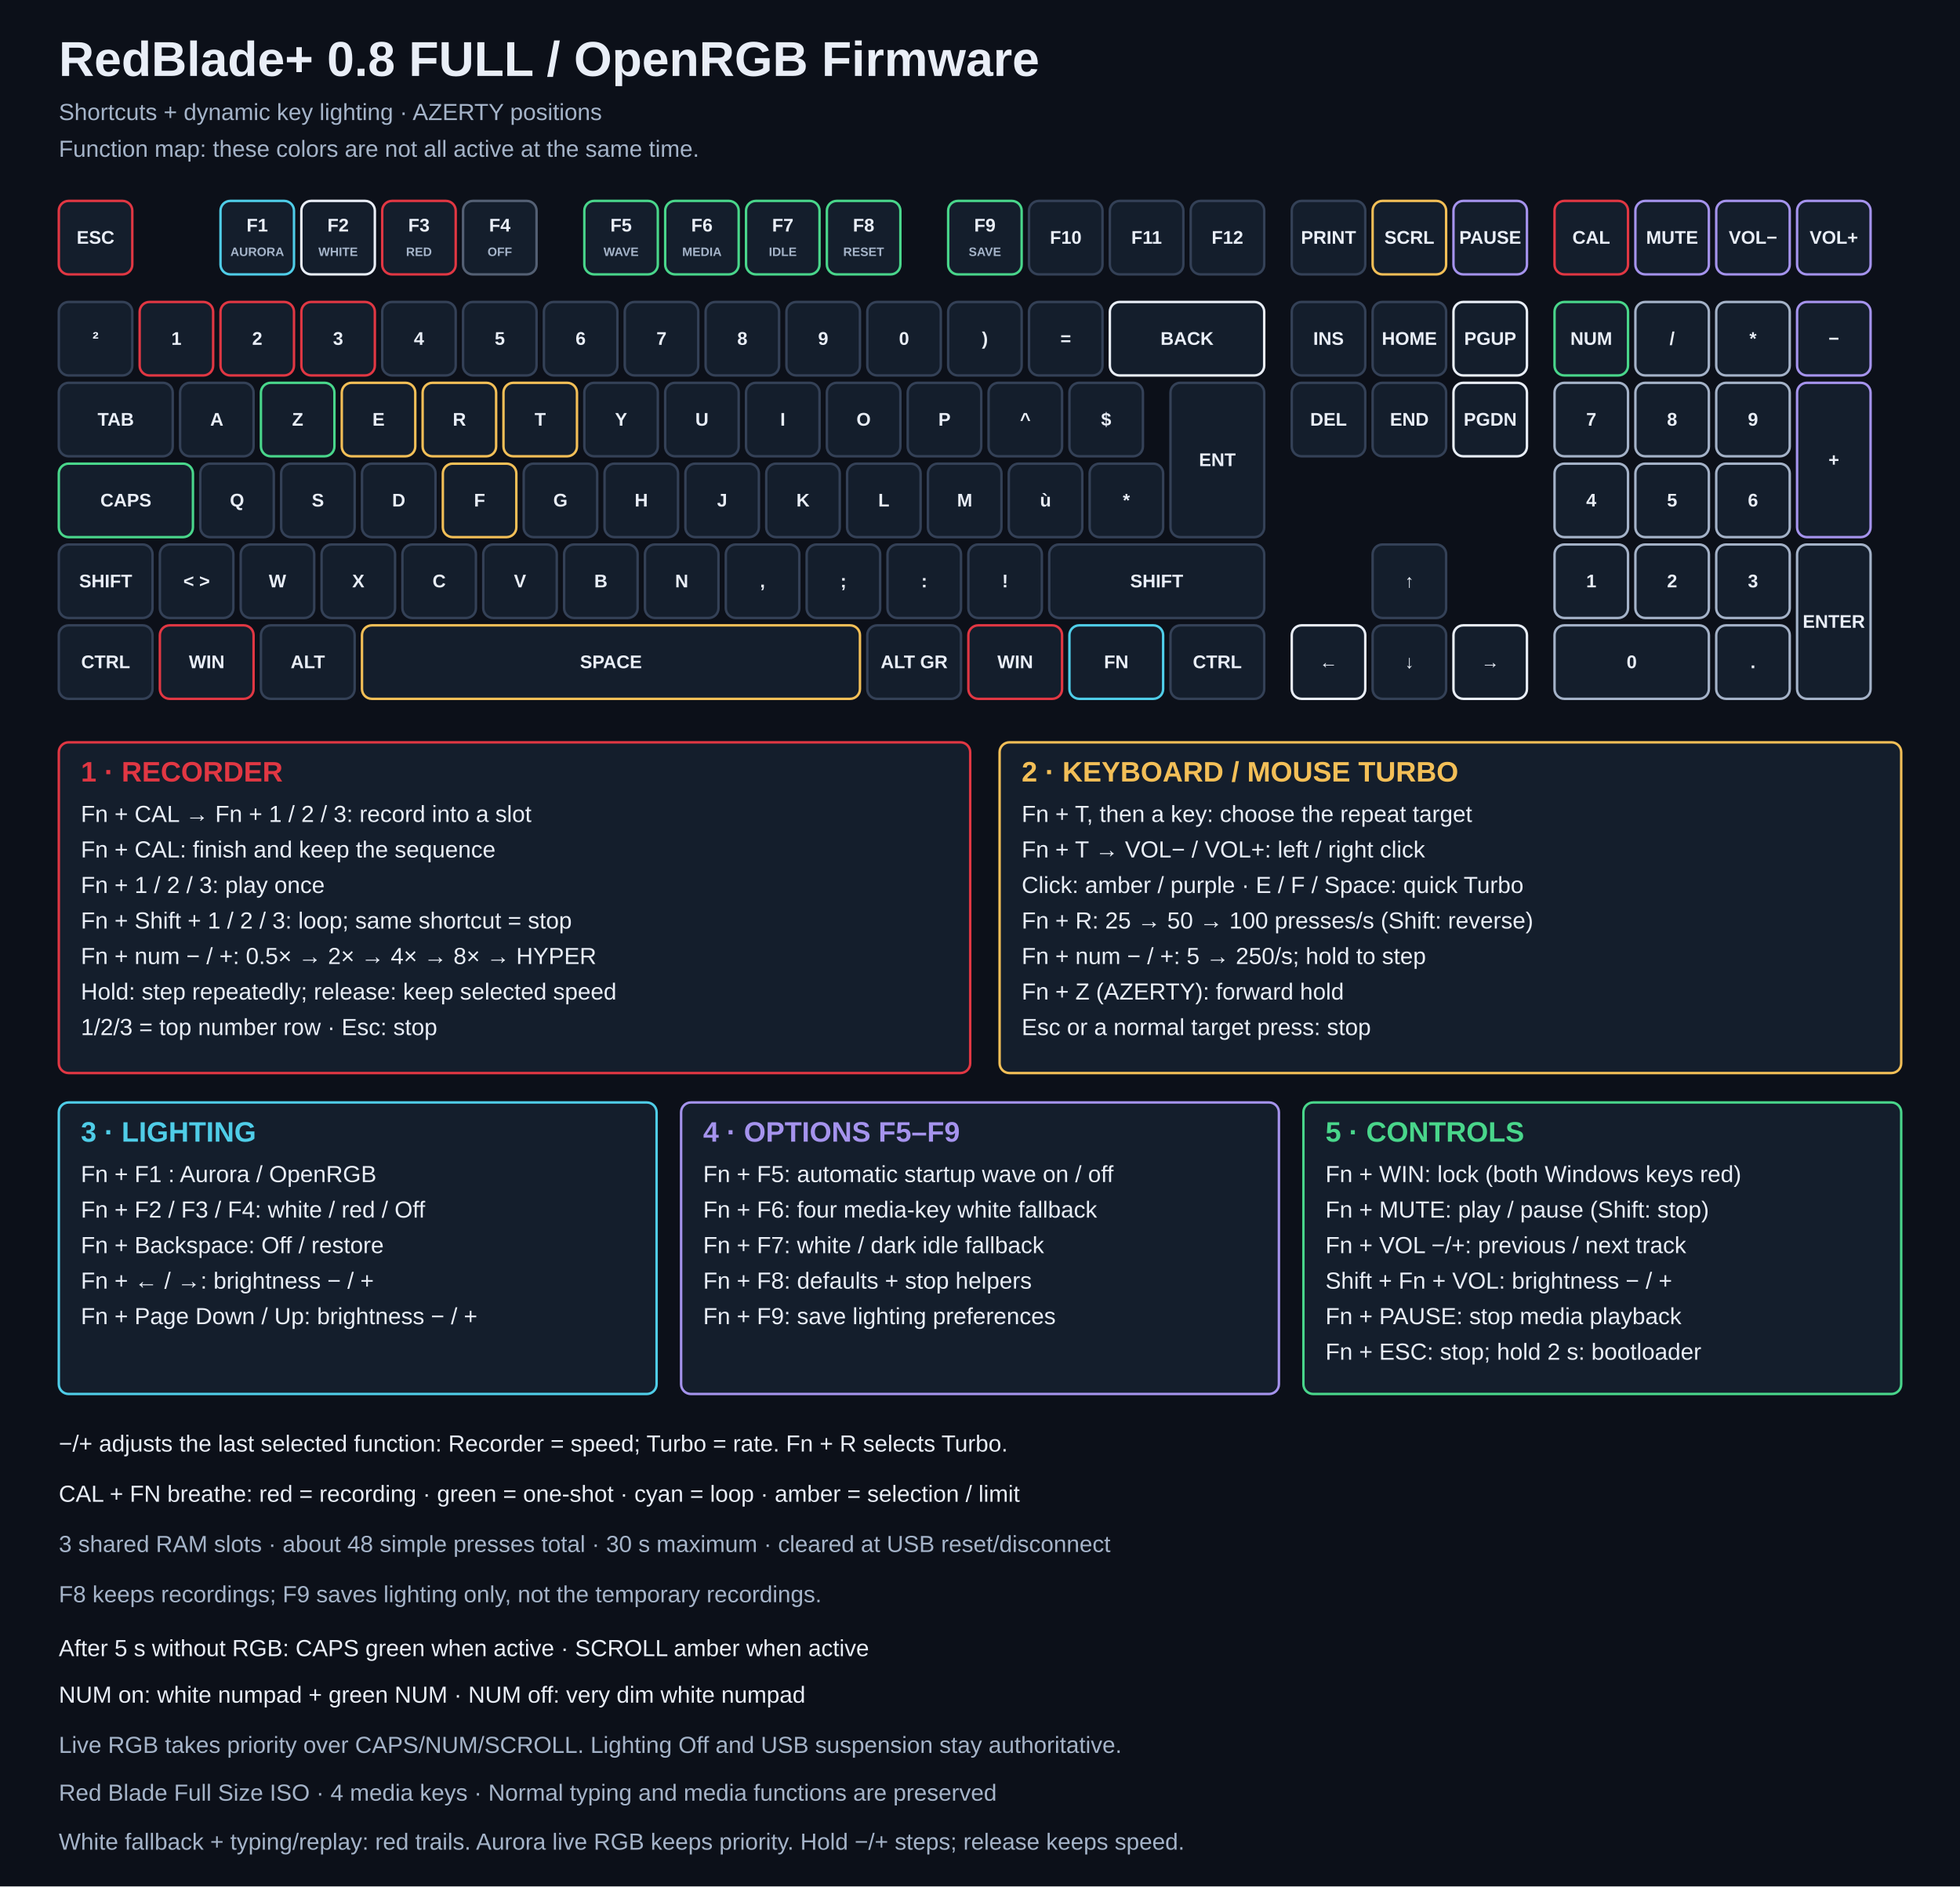
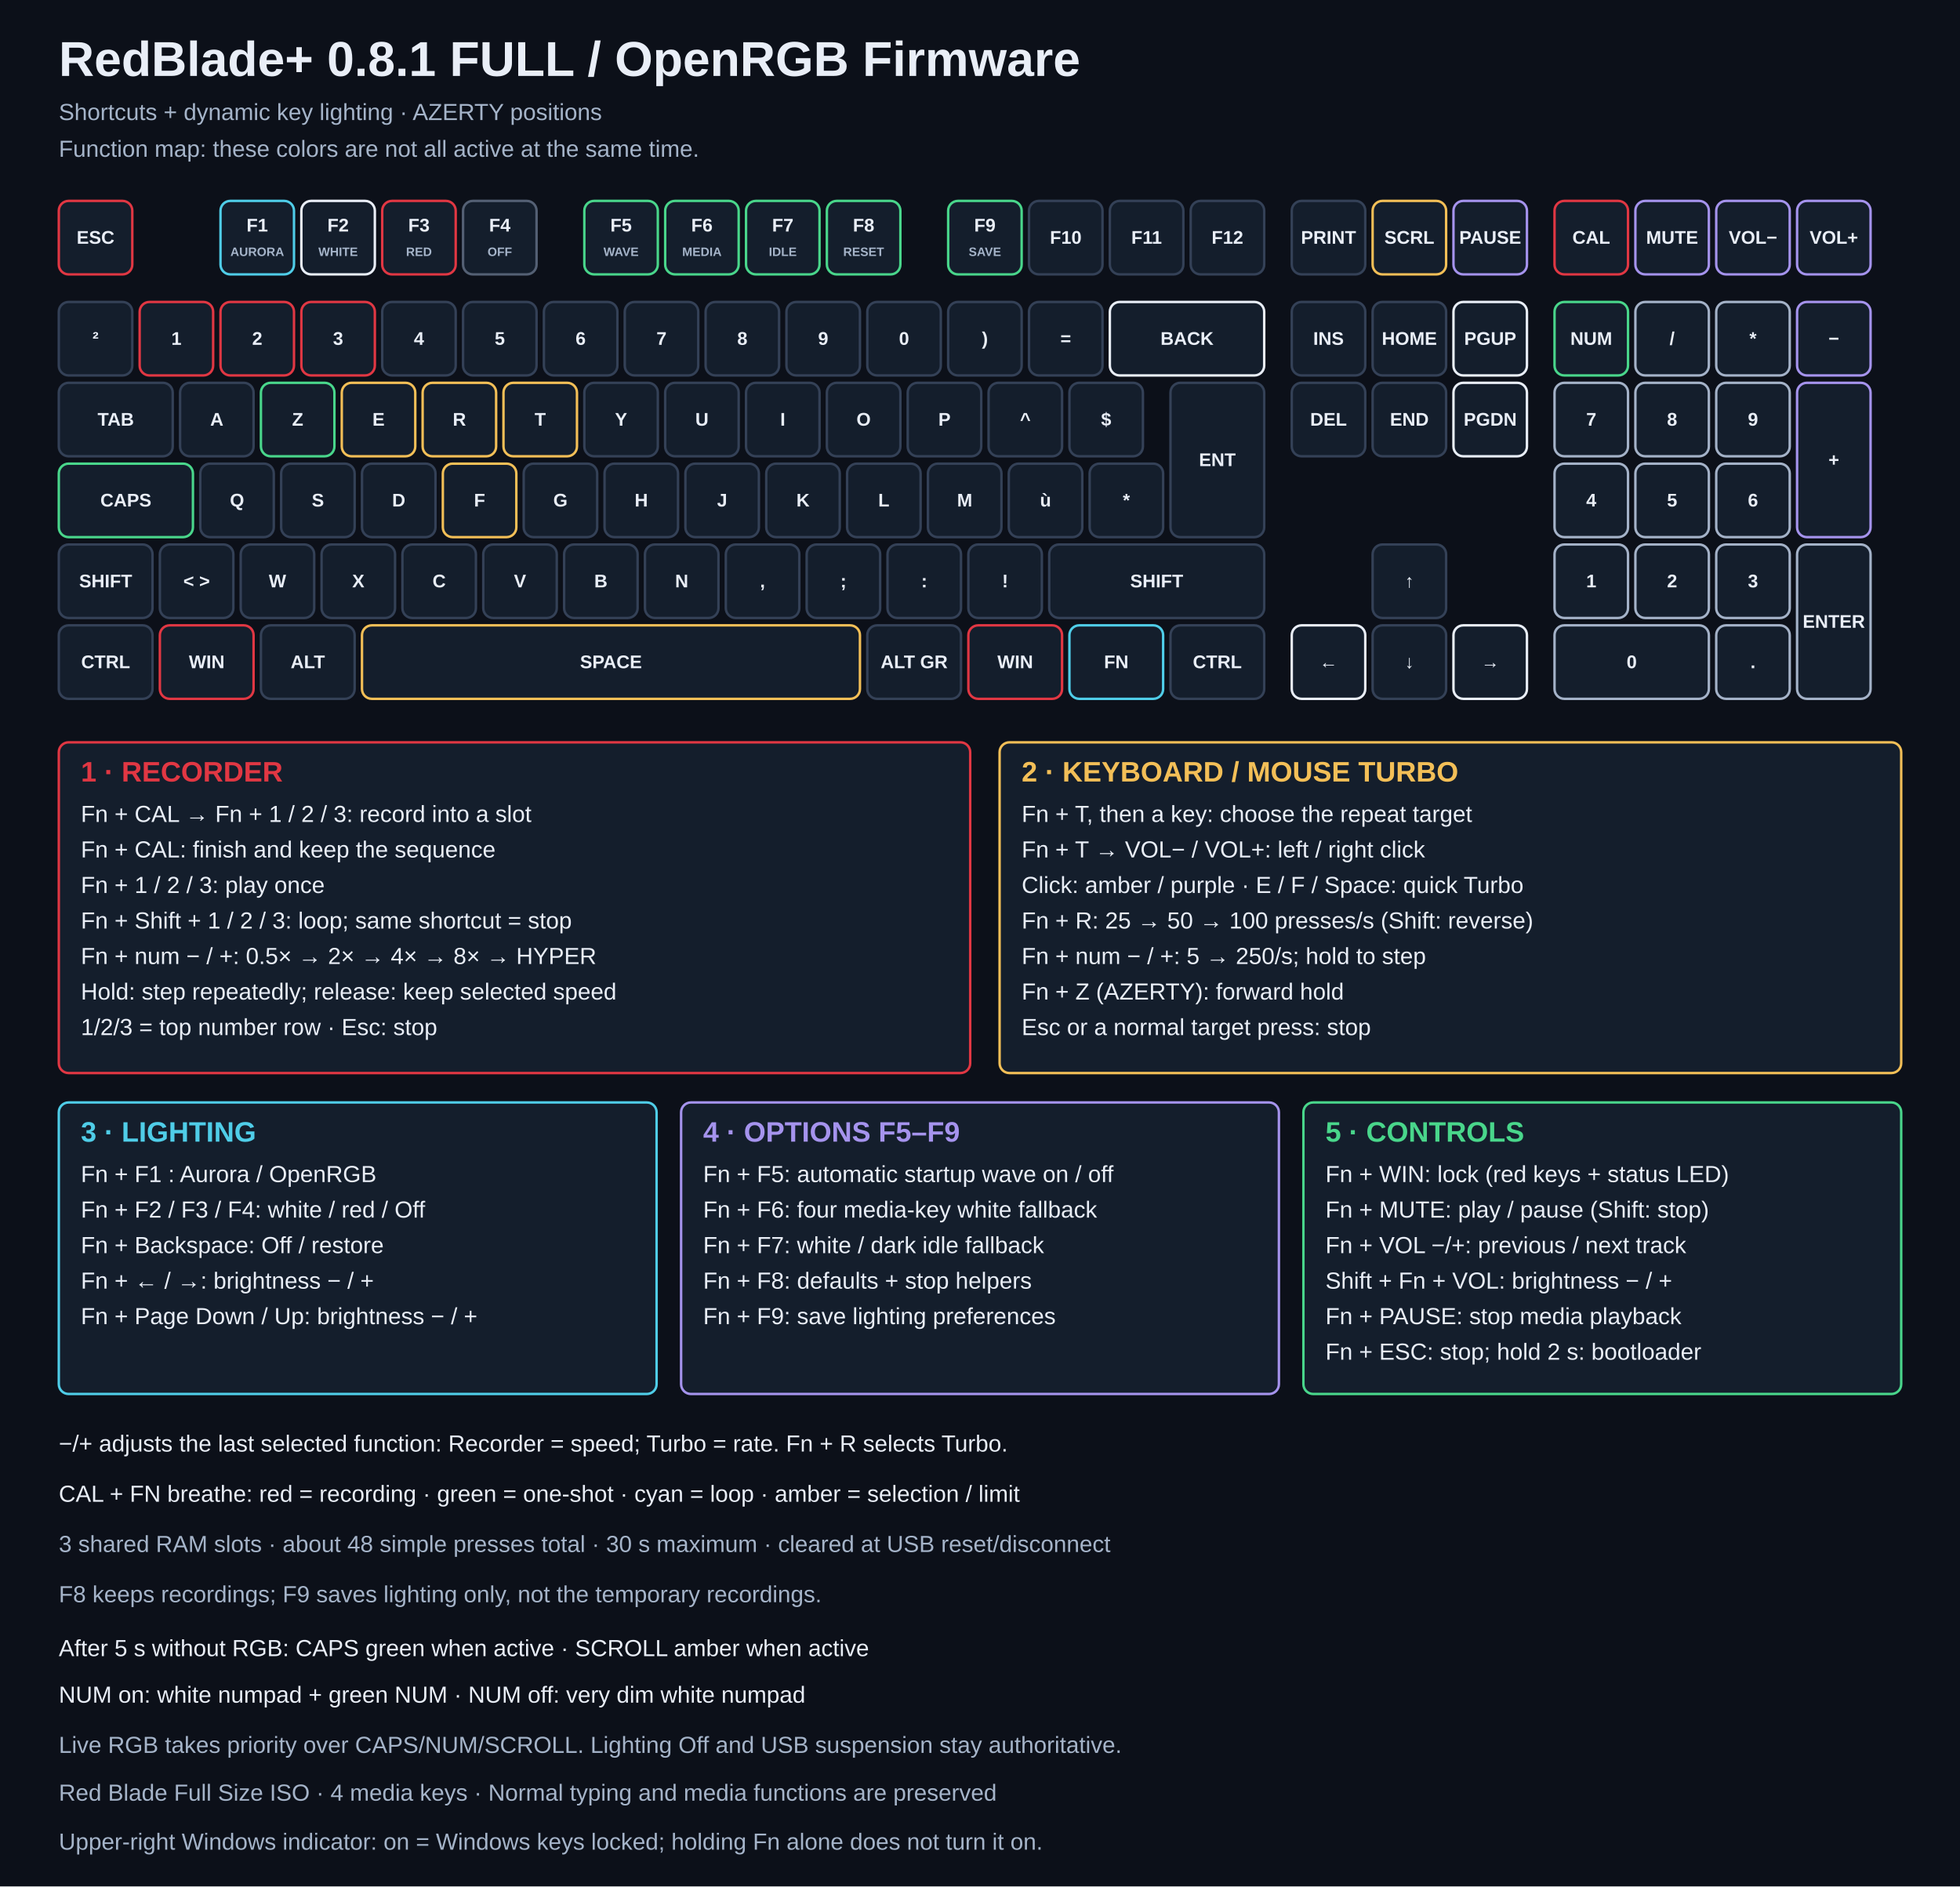
<svg xmlns="http://www.w3.org/2000/svg" width="1600" height="1540" viewBox="0 0 1600 1540">
  <rect width="1600" height="1540" fill="#0c1019" />
  <style>text{font-family:Arial,DejaVu Sans,sans-serif;fill:#e9eef7}.title{font-size:40px;font-weight:700}.sub{font-size:19px;fill:#a5b4c9}.key{font-size:15px;font-weight:700;text-anchor:middle}.tiny{font-size:10px;font-weight:700;text-anchor:middle;fill:#a5b4c9}.card{font-size:23px;font-weight:700}.body{font-size:19px}</style>
-   <text x="48" y="62" class="title">RedBlade+ 0.8 FULL  /  OpenRGB Firmware</text>
+   <text x="48" y="62" class="title">RedBlade+ 0.8.1 FULL  /  OpenRGB Firmware</text>
  <text x="48" y="98" class="sub">Shortcuts + dynamic key lighting · AZERTY positions</text>
  <text x="48" y="128" class="sub">Function map: these colors are not all active at the same time.</text>
  <rect x="48" y="164" width="60" height="60" rx="8" fill="#141e2c" stroke="#e13743" stroke-width="2" />
  <text x="78.0" y="199.0" class="key">ESC</text>
  <rect x="180" y="164" width="60" height="60" rx="8" fill="#141e2c" stroke="#4fcde8" stroke-width="2" />
  <text x="210.0" y="189.0" class="key">F1</text>
  <text x="210.0" y="209.0" class="tiny">AURORA</text>
  <rect x="246" y="164" width="60" height="60" rx="8" fill="#141e2c" stroke="#e9eef7" stroke-width="2" />
  <text x="276.0" y="189.0" class="key">F2</text>
  <text x="276.0" y="209.0" class="tiny">WHITE</text>
  <rect x="312" y="164" width="60" height="60" rx="8" fill="#141e2c" stroke="#e13743" stroke-width="2" />
  <text x="342.0" y="189.0" class="key">F3</text>
  <text x="342.0" y="209.0" class="tiny">RED</text>
  <rect x="378" y="164" width="60" height="60" rx="8" fill="#141e2c" stroke="#546074" stroke-width="2" />
  <text x="408.0" y="189.0" class="key">F4</text>
  <text x="408.0" y="209.0" class="tiny">OFF</text>
  <rect x="477.0" y="164" width="60" height="60" rx="8" fill="#141e2c" stroke="#49d68b" stroke-width="2" />
  <text x="507.0" y="189.0" class="key">F5</text>
  <text x="507.0" y="209.0" class="tiny">WAVE</text>
  <rect x="543.0" y="164" width="60" height="60" rx="8" fill="#141e2c" stroke="#49d68b" stroke-width="2" />
  <text x="573.0" y="189.0" class="key">F6</text>
  <text x="573.0" y="209.0" class="tiny">MEDIA</text>
  <rect x="609.0" y="164" width="60" height="60" rx="8" fill="#141e2c" stroke="#49d68b" stroke-width="2" />
  <text x="639.0" y="189.0" class="key">F7</text>
  <text x="639.0" y="209.0" class="tiny">IDLE</text>
  <rect x="675.0" y="164" width="60" height="60" rx="8" fill="#141e2c" stroke="#49d68b" stroke-width="2" />
  <text x="705.0" y="189.0" class="key">F8</text>
  <text x="705.0" y="209.0" class="tiny">RESET</text>
  <rect x="774" y="164" width="60" height="60" rx="8" fill="#141e2c" stroke="#49d68b" stroke-width="2" />
  <text x="804.0" y="189.0" class="key">F9</text>
  <text x="804.0" y="209.0" class="tiny">SAVE</text>
  <rect x="840" y="164" width="60" height="60" rx="8" fill="#141e2c" stroke="#344157" stroke-width="2" />
  <text x="870.0" y="199.0" class="key">F10</text>
  <rect x="906" y="164" width="60" height="60" rx="8" fill="#141e2c" stroke="#344157" stroke-width="2" />
  <text x="936.0" y="199.0" class="key">F11</text>
  <rect x="972" y="164" width="60" height="60" rx="8" fill="#141e2c" stroke="#344157" stroke-width="2" />
  <text x="1002.0" y="199.0" class="key">F12</text>
  <rect x="1054.5" y="164" width="60" height="60" rx="8" fill="#141e2c" stroke="#344157" stroke-width="2" />
  <text x="1084.5" y="199.0" class="key">PRINT</text>
  <rect x="1120.5" y="164" width="60" height="60" rx="8" fill="#141e2c" stroke="#f3bf57" stroke-width="2" />
  <text x="1150.5" y="199.0" class="key">SCRL</text>
  <rect x="1186.5" y="164" width="60" height="60" rx="8" fill="#141e2c" stroke="#a593ed" stroke-width="2" />
  <text x="1216.5" y="199.0" class="key">PAUSE</text>
  <rect x="1269.0" y="164" width="60" height="60" rx="8" fill="#141e2c" stroke="#e13743" stroke-width="2" />
  <text x="1299.0" y="199.0" class="key">CAL</text>
  <rect x="1335.0" y="164" width="60" height="60" rx="8" fill="#141e2c" stroke="#a593ed" stroke-width="2" />
  <text x="1365.0" y="199.0" class="key">MUTE</text>
  <rect x="1401.0" y="164" width="60" height="60" rx="8" fill="#141e2c" stroke="#a593ed" stroke-width="2" />
  <text x="1431.0" y="199.0" class="key">VOL−</text>
  <rect x="1467.0" y="164" width="60" height="60" rx="8" fill="#141e2c" stroke="#a593ed" stroke-width="2" />
  <text x="1497.0" y="199.0" class="key">VOL+</text>
  <rect x="48" y="246.5" width="60" height="60" rx="8" fill="#141e2c" stroke="#344157" stroke-width="2" />
  <text x="78.0" y="281.5" class="key">²</text>
  <rect x="114" y="246.5" width="60" height="60" rx="8" fill="#141e2c" stroke="#e13743" stroke-width="2" />
  <text x="144.0" y="281.5" class="key">1</text>
  <rect x="180" y="246.5" width="60" height="60" rx="8" fill="#141e2c" stroke="#e13743" stroke-width="2" />
  <text x="210.0" y="281.5" class="key">2</text>
  <rect x="246" y="246.5" width="60" height="60" rx="8" fill="#141e2c" stroke="#e13743" stroke-width="2" />
  <text x="276.0" y="281.5" class="key">3</text>
  <rect x="312" y="246.5" width="60" height="60" rx="8" fill="#141e2c" stroke="#344157" stroke-width="2" />
  <text x="342.0" y="281.5" class="key">4</text>
  <rect x="378" y="246.5" width="60" height="60" rx="8" fill="#141e2c" stroke="#344157" stroke-width="2" />
  <text x="408.0" y="281.5" class="key">5</text>
  <rect x="444" y="246.5" width="60" height="60" rx="8" fill="#141e2c" stroke="#344157" stroke-width="2" />
  <text x="474.0" y="281.5" class="key">6</text>
  <rect x="510" y="246.5" width="60" height="60" rx="8" fill="#141e2c" stroke="#344157" stroke-width="2" />
  <text x="540.0" y="281.5" class="key">7</text>
  <rect x="576" y="246.5" width="60" height="60" rx="8" fill="#141e2c" stroke="#344157" stroke-width="2" />
  <text x="606.0" y="281.5" class="key">8</text>
  <rect x="642" y="246.5" width="60" height="60" rx="8" fill="#141e2c" stroke="#344157" stroke-width="2" />
  <text x="672.0" y="281.5" class="key">9</text>
  <rect x="708" y="246.5" width="60" height="60" rx="8" fill="#141e2c" stroke="#344157" stroke-width="2" />
  <text x="738.0" y="281.5" class="key">0</text>
  <rect x="774" y="246.5" width="60" height="60" rx="8" fill="#141e2c" stroke="#344157" stroke-width="2" />
  <text x="804.0" y="281.5" class="key">)</text>
  <rect x="840" y="246.5" width="60" height="60" rx="8" fill="#141e2c" stroke="#344157" stroke-width="2" />
  <text x="870.0" y="281.5" class="key">=</text>
  <rect x="906" y="246.5" width="126" height="60" rx="8" fill="#141e2c" stroke="#e9eef7" stroke-width="2" />
  <text x="969.0" y="281.5" class="key">BACK</text>
  <rect x="1054.5" y="246.5" width="60" height="60" rx="8" fill="#141e2c" stroke="#344157" stroke-width="2" />
  <text x="1084.5" y="281.5" class="key">INS</text>
  <rect x="1120.5" y="246.5" width="60" height="60" rx="8" fill="#141e2c" stroke="#344157" stroke-width="2" />
  <text x="1150.5" y="281.5" class="key">HOME</text>
  <rect x="1186.5" y="246.5" width="60" height="60" rx="8" fill="#141e2c" stroke="#e9eef7" stroke-width="2" />
  <text x="1216.5" y="281.5" class="key">PGUP</text>
  <rect x="1269.0" y="246.5" width="60" height="60" rx="8" fill="#141e2c" stroke="#49d68b" stroke-width="2" />
  <text x="1299.0" y="281.5" class="key">NUM</text>
  <rect x="1335.0" y="246.5" width="60" height="60" rx="8" fill="#141e2c" stroke="#a4b2c8" stroke-width="2" />
  <text x="1365.0" y="281.5" class="key">/</text>
  <rect x="1401.0" y="246.5" width="60" height="60" rx="8" fill="#141e2c" stroke="#a4b2c8" stroke-width="2" />
  <text x="1431.0" y="281.5" class="key">*</text>
  <rect x="1467.0" y="246.5" width="60" height="60" rx="8" fill="#141e2c" stroke="#a593ed" stroke-width="2" />
  <text x="1497.0" y="281.5" class="key">−</text>
  <rect x="48" y="312.5" width="93.0" height="60" rx="8" fill="#141e2c" stroke="#344157" stroke-width="2" />
  <text x="94.5" y="347.5" class="key">TAB</text>
  <rect x="147.0" y="312.5" width="60" height="60" rx="8" fill="#141e2c" stroke="#344157" stroke-width="2" />
  <text x="177.0" y="347.5" class="key">A</text>
  <rect x="213.0" y="312.5" width="60" height="60" rx="8" fill="#141e2c" stroke="#49d68b" stroke-width="2" />
  <text x="243.0" y="347.5" class="key">Z</text>
  <rect x="279.0" y="312.5" width="60" height="60" rx="8" fill="#141e2c" stroke="#f3bf57" stroke-width="2" />
  <text x="309.0" y="347.5" class="key">E</text>
  <rect x="345.0" y="312.5" width="60" height="60" rx="8" fill="#141e2c" stroke="#f3bf57" stroke-width="2" />
  <text x="375.0" y="347.5" class="key">R</text>
  <rect x="411.0" y="312.5" width="60" height="60" rx="8" fill="#141e2c" stroke="#f3bf57" stroke-width="2" />
  <text x="441.0" y="347.5" class="key">T</text>
  <rect x="477.0" y="312.5" width="60" height="60" rx="8" fill="#141e2c" stroke="#344157" stroke-width="2" />
  <text x="507.0" y="347.5" class="key">Y</text>
  <rect x="543.0" y="312.5" width="60" height="60" rx="8" fill="#141e2c" stroke="#344157" stroke-width="2" />
  <text x="573.0" y="347.5" class="key">U</text>
  <rect x="609.0" y="312.5" width="60" height="60" rx="8" fill="#141e2c" stroke="#344157" stroke-width="2" />
  <text x="639.0" y="347.5" class="key">I</text>
  <rect x="675.0" y="312.5" width="60" height="60" rx="8" fill="#141e2c" stroke="#344157" stroke-width="2" />
  <text x="705.0" y="347.5" class="key">O</text>
  <rect x="741.0" y="312.5" width="60" height="60" rx="8" fill="#141e2c" stroke="#344157" stroke-width="2" />
  <text x="771.0" y="347.5" class="key">P</text>
  <rect x="807.0" y="312.5" width="60" height="60" rx="8" fill="#141e2c" stroke="#344157" stroke-width="2" />
  <text x="837.0" y="347.5" class="key">^</text>
  <rect x="873.0" y="312.5" width="60" height="60" rx="8" fill="#141e2c" stroke="#344157" stroke-width="2" />
  <text x="903.0" y="347.5" class="key">$</text>
  <rect x="1054.5" y="312.5" width="60" height="60" rx="8" fill="#141e2c" stroke="#344157" stroke-width="2" />
  <text x="1084.5" y="347.5" class="key">DEL</text>
  <rect x="1120.5" y="312.5" width="60" height="60" rx="8" fill="#141e2c" stroke="#344157" stroke-width="2" />
  <text x="1150.5" y="347.5" class="key">END</text>
  <rect x="1186.5" y="312.5" width="60" height="60" rx="8" fill="#141e2c" stroke="#e9eef7" stroke-width="2" />
  <text x="1216.5" y="347.5" class="key">PGDN</text>
  <rect x="1269.0" y="312.5" width="60" height="60" rx="8" fill="#141e2c" stroke="#a4b2c8" stroke-width="2" />
  <text x="1299.0" y="347.5" class="key">7</text>
  <rect x="1335.0" y="312.5" width="60" height="60" rx="8" fill="#141e2c" stroke="#a4b2c8" stroke-width="2" />
  <text x="1365.0" y="347.5" class="key">8</text>
  <rect x="1401.0" y="312.5" width="60" height="60" rx="8" fill="#141e2c" stroke="#a4b2c8" stroke-width="2" />
  <text x="1431.0" y="347.5" class="key">9</text>
  <rect x="1467.0" y="312.5" width="60" height="126" rx="8" fill="#141e2c" stroke="#a593ed" stroke-width="2" />
  <text x="1497.0" y="380.5" class="key">+</text>
  <rect x="48" y="378.5" width="109.5" height="60" rx="8" fill="#141e2c" stroke="#49d68b" stroke-width="2" />
  <text x="102.75" y="413.5" class="key">CAPS</text>
  <rect x="163.5" y="378.5" width="60" height="60" rx="8" fill="#141e2c" stroke="#344157" stroke-width="2" />
  <text x="193.5" y="413.5" class="key">Q</text>
  <rect x="229.5" y="378.5" width="60" height="60" rx="8" fill="#141e2c" stroke="#344157" stroke-width="2" />
  <text x="259.5" y="413.5" class="key">S</text>
  <rect x="295.5" y="378.5" width="60" height="60" rx="8" fill="#141e2c" stroke="#344157" stroke-width="2" />
  <text x="325.5" y="413.5" class="key">D</text>
  <rect x="361.5" y="378.5" width="60" height="60" rx="8" fill="#141e2c" stroke="#f3bf57" stroke-width="2" />
  <text x="391.5" y="413.5" class="key">F</text>
  <rect x="427.5" y="378.5" width="60" height="60" rx="8" fill="#141e2c" stroke="#344157" stroke-width="2" />
  <text x="457.5" y="413.5" class="key">G</text>
  <rect x="493.5" y="378.5" width="60" height="60" rx="8" fill="#141e2c" stroke="#344157" stroke-width="2" />
  <text x="523.5" y="413.5" class="key">H</text>
  <rect x="559.5" y="378.5" width="60" height="60" rx="8" fill="#141e2c" stroke="#344157" stroke-width="2" />
  <text x="589.5" y="413.5" class="key">J</text>
  <rect x="625.5" y="378.5" width="60" height="60" rx="8" fill="#141e2c" stroke="#344157" stroke-width="2" />
  <text x="655.5" y="413.5" class="key">K</text>
  <rect x="691.5" y="378.5" width="60" height="60" rx="8" fill="#141e2c" stroke="#344157" stroke-width="2" />
  <text x="721.5" y="413.5" class="key">L</text>
  <rect x="757.5" y="378.5" width="60" height="60" rx="8" fill="#141e2c" stroke="#344157" stroke-width="2" />
  <text x="787.5" y="413.5" class="key">M</text>
  <rect x="823.5" y="378.5" width="60" height="60" rx="8" fill="#141e2c" stroke="#344157" stroke-width="2" />
  <text x="853.5" y="413.5" class="key">ù</text>
  <rect x="889.5" y="378.5" width="60" height="60" rx="8" fill="#141e2c" stroke="#344157" stroke-width="2" />
  <text x="919.5" y="413.5" class="key">*</text>
  <rect x="955.5" y="312.5" width="76.5" height="126" rx="8" fill="#141e2c" stroke="#344157" stroke-width="2" />
  <text x="993.75" y="380.5" class="key">ENT</text>
  <rect x="1269.0" y="378.5" width="60" height="60" rx="8" fill="#141e2c" stroke="#a4b2c8" stroke-width="2" />
  <text x="1299.0" y="413.5" class="key">4</text>
  <rect x="1335.0" y="378.5" width="60" height="60" rx="8" fill="#141e2c" stroke="#a4b2c8" stroke-width="2" />
  <text x="1365.0" y="413.5" class="key">5</text>
  <rect x="1401.0" y="378.5" width="60" height="60" rx="8" fill="#141e2c" stroke="#a4b2c8" stroke-width="2" />
  <text x="1431.0" y="413.5" class="key">6</text>
  <rect x="48" y="444.5" width="76.5" height="60" rx="8" fill="#141e2c" stroke="#344157" stroke-width="2" />
  <text x="86.25" y="479.5" class="key">SHIFT</text>
  <rect x="130.5" y="444.5" width="60" height="60" rx="8" fill="#141e2c" stroke="#344157" stroke-width="2" />
  <text x="160.5" y="479.5" class="key">&lt; &gt;</text>
  <rect x="196.5" y="444.5" width="60" height="60" rx="8" fill="#141e2c" stroke="#344157" stroke-width="2" />
  <text x="226.5" y="479.5" class="key">W</text>
  <rect x="262.5" y="444.5" width="60" height="60" rx="8" fill="#141e2c" stroke="#344157" stroke-width="2" />
  <text x="292.5" y="479.5" class="key">X</text>
  <rect x="328.5" y="444.5" width="60" height="60" rx="8" fill="#141e2c" stroke="#344157" stroke-width="2" />
  <text x="358.5" y="479.5" class="key">C</text>
  <rect x="394.5" y="444.5" width="60" height="60" rx="8" fill="#141e2c" stroke="#344157" stroke-width="2" />
  <text x="424.5" y="479.5" class="key">V</text>
  <rect x="460.5" y="444.5" width="60" height="60" rx="8" fill="#141e2c" stroke="#344157" stroke-width="2" />
  <text x="490.5" y="479.5" class="key">B</text>
  <rect x="526.5" y="444.5" width="60" height="60" rx="8" fill="#141e2c" stroke="#344157" stroke-width="2" />
  <text x="556.5" y="479.5" class="key">N</text>
  <rect x="592.5" y="444.5" width="60" height="60" rx="8" fill="#141e2c" stroke="#344157" stroke-width="2" />
  <text x="622.5" y="479.5" class="key">,</text>
  <rect x="658.5" y="444.5" width="60" height="60" rx="8" fill="#141e2c" stroke="#344157" stroke-width="2" />
  <text x="688.5" y="479.5" class="key">;</text>
  <rect x="724.5" y="444.5" width="60" height="60" rx="8" fill="#141e2c" stroke="#344157" stroke-width="2" />
  <text x="754.5" y="479.5" class="key">:</text>
  <rect x="790.5" y="444.5" width="60" height="60" rx="8" fill="#141e2c" stroke="#344157" stroke-width="2" />
  <text x="820.5" y="479.5" class="key">!</text>
  <rect x="856.5" y="444.5" width="175.5" height="60" rx="8" fill="#141e2c" stroke="#344157" stroke-width="2" />
  <text x="944.25" y="479.5" class="key">SHIFT</text>
  <rect x="1120.5" y="444.5" width="60" height="60" rx="8" fill="#141e2c" stroke="#344157" stroke-width="2" />
  <text x="1150.5" y="479.5" class="key">↑</text>
  <rect x="1269.0" y="444.5" width="60" height="60" rx="8" fill="#141e2c" stroke="#a4b2c8" stroke-width="2" />
  <text x="1299.0" y="479.5" class="key">1</text>
  <rect x="1335.0" y="444.5" width="60" height="60" rx="8" fill="#141e2c" stroke="#a4b2c8" stroke-width="2" />
  <text x="1365.0" y="479.5" class="key">2</text>
  <rect x="1401.0" y="444.5" width="60" height="60" rx="8" fill="#141e2c" stroke="#a4b2c8" stroke-width="2" />
  <text x="1431.0" y="479.5" class="key">3</text>
  <rect x="1467.0" y="444.5" width="60" height="126" rx="8" fill="#141e2c" stroke="#a4b2c8" stroke-width="2" />
  <text x="1497.0" y="512.5" class="key">ENTER</text>
  <rect x="48" y="510.5" width="76.5" height="60" rx="8" fill="#141e2c" stroke="#344157" stroke-width="2" />
  <text x="86.25" y="545.5" class="key">CTRL</text>
  <rect x="130.5" y="510.5" width="76.5" height="60" rx="8" fill="#141e2c" stroke="#e13743" stroke-width="2" />
  <text x="168.75" y="545.5" class="key">WIN</text>
  <rect x="213.0" y="510.5" width="76.5" height="60" rx="8" fill="#141e2c" stroke="#344157" stroke-width="2" />
  <text x="251.25" y="545.5" class="key">ALT</text>
  <rect x="295.5" y="510.5" width="406.5" height="60" rx="8" fill="#141e2c" stroke="#f3bf57" stroke-width="2" />
  <text x="498.75" y="545.5" class="key">SPACE</text>
  <rect x="708" y="510.5" width="76.5" height="60" rx="8" fill="#141e2c" stroke="#344157" stroke-width="2" />
  <text x="746.25" y="545.5" class="key">ALT GR</text>
  <rect x="790.5" y="510.5" width="76.5" height="60" rx="8" fill="#141e2c" stroke="#e13743" stroke-width="2" />
  <text x="828.75" y="545.5" class="key">WIN</text>
  <rect x="873.0" y="510.5" width="76.5" height="60" rx="8" fill="#141e2c" stroke="#4fcde8" stroke-width="2" />
  <text x="911.25" y="545.5" class="key">FN</text>
  <rect x="955.5" y="510.5" width="76.5" height="60" rx="8" fill="#141e2c" stroke="#344157" stroke-width="2" />
  <text x="993.75" y="545.5" class="key">CTRL</text>
  <rect x="1054.5" y="510.5" width="60" height="60" rx="8" fill="#141e2c" stroke="#e9eef7" stroke-width="2" />
  <text x="1084.5" y="545.5" class="key">←</text>
  <rect x="1120.5" y="510.5" width="60" height="60" rx="8" fill="#141e2c" stroke="#344157" stroke-width="2" />
  <text x="1150.5" y="545.5" class="key">↓</text>
  <rect x="1186.5" y="510.5" width="60" height="60" rx="8" fill="#141e2c" stroke="#e9eef7" stroke-width="2" />
  <text x="1216.5" y="545.5" class="key">→</text>
  <rect x="1269.0" y="510.5" width="126" height="60" rx="8" fill="#141e2c" stroke="#a4b2c8" stroke-width="2" />
  <text x="1332.0" y="545.5" class="key">0</text>
  <rect x="1401.0" y="510.5" width="60" height="60" rx="8" fill="#141e2c" stroke="#a4b2c8" stroke-width="2" />
  <text x="1431.0" y="545.5" class="key">.</text>
  <rect x="48" y="606" width="744" height="270" rx="8" fill="#141e2c" stroke="#e13743" stroke-width="2" />
  <text x="66" y="638" class="card" style="fill:#e13743">1 · RECORDER</text>
  <text x="66" y="671" class="body">Fn + CAL → Fn + 1 / 2 / 3: record into a slot</text>
  <text x="66" y="700" class="body">Fn + CAL: finish and keep the sequence</text>
  <text x="66" y="729" class="body">Fn + 1 / 2 / 3: play once</text>
  <text x="66" y="758" class="body">Fn + Shift + 1 / 2 / 3: loop; same shortcut = stop</text>
  <text x="66" y="787" class="body">Fn + num − / +: 0.5× → 2× → 4× → 8× → HYPER</text>
  <text x="66" y="816" class="body">Hold: step repeatedly; release: keep selected speed</text>
  <text x="66" y="845" class="body">1/2/3 = top number row · Esc: stop</text>
  <rect x="816" y="606" width="736" height="270" rx="8" fill="#141e2c" stroke="#f3bf57" stroke-width="2" />
  <text x="834" y="638" class="card" style="fill:#f3bf57">2 · KEYBOARD / MOUSE TURBO</text>
  <text x="834" y="671" class="body">Fn + T, then a key: choose the repeat target</text>
  <text x="834" y="700" class="body">Fn + T → VOL− / VOL+: left / right click</text>
  <text x="834" y="729" class="body">Click: amber / purple · E / F / Space: quick Turbo</text>
  <text x="834" y="758" class="body">Fn + R: 25 → 50 → 100 presses/s (Shift: reverse)</text>
  <text x="834" y="787" class="body">Fn + num − / +: 5 → 250/s; hold to step</text>
  <text x="834" y="816" class="body">Fn + Z (AZERTY): forward hold</text>
  <text x="834" y="845" class="body">Esc or a normal target press: stop</text>
  <rect x="48" y="900" width="488" height="238" rx="8" fill="#141e2c" stroke="#4fcde8" stroke-width="2" />
  <text x="66" y="932" class="card" style="fill:#4fcde8">3 · LIGHTING</text>
  <text x="66" y="965" class="body">Fn + F1 : Aurora / OpenRGB</text>
  <text x="66" y="994" class="body">Fn + F2 / F3 / F4: white / red / Off</text>
  <text x="66" y="1023" class="body">Fn + Backspace: Off / restore</text>
  <text x="66" y="1052" class="body">Fn + ← / →: brightness − / +</text>
  <text x="66" y="1081" class="body">Fn + Page Down / Up: brightness − / +</text>
  <rect x="556" y="900" width="488" height="238" rx="8" fill="#141e2c" stroke="#a593ed" stroke-width="2" />
  <text x="574" y="932" class="card" style="fill:#a593ed">4 · OPTIONS F5–F9</text>
  <text x="574" y="965" class="body">Fn + F5: automatic startup wave on / off</text>
  <text x="574" y="994" class="body">Fn + F6: four media-key white fallback</text>
  <text x="574" y="1023" class="body">Fn + F7: white / dark idle fallback</text>
  <text x="574" y="1052" class="body">Fn + F8: defaults + stop helpers</text>
  <text x="574" y="1081" class="body">Fn + F9: save lighting preferences</text>
  <rect x="1064" y="900" width="488" height="238" rx="8" fill="#141e2c" stroke="#49d68b" stroke-width="2" />
  <text x="1082" y="932" class="card" style="fill:#49d68b">5 · CONTROLS</text>
-   <text x="1082" y="965" class="body">Fn + WIN: lock (both Windows keys red)</text>
+   <text x="1082" y="965" class="body">Fn + WIN: lock (red keys + status LED)</text>
  <text x="1082" y="994" class="body">Fn + MUTE: play / pause (Shift: stop)</text>
  <text x="1082" y="1023" class="body">Fn + VOL −/+: previous / next track</text>
  <text x="1082" y="1052" class="body">Shift + Fn + VOL: brightness − / +</text>
  <text x="1082" y="1081" class="body">Fn + PAUSE: stop media playback</text>
  <text x="1082" y="1110" class="body">Fn + ESC: stop; hold 2 s: bootloader</text>
  <text x="48" y="1185" class="body">−/+ adjusts the last selected function: Recorder = speed; Turbo = rate. Fn + R selects Turbo.</text>
  <text x="48" y="1226" class="body">CAL + FN breathe: red = recording · green = one-shot · cyan = loop · amber = selection / limit</text>
  <text x="48" y="1267" class="sub">3 shared RAM slots · about 48 simple presses total · 30 s maximum · cleared at USB reset/disconnect</text>
  <text x="48" y="1308" class="sub">F8 keeps recordings; F9 saves lighting only, not the temporary recordings.</text>
  <text x="48" y="1352" class="body">After 5 s without RGB: CAPS green when active · SCROLL amber when active</text>
  <text x="48" y="1390" class="body">NUM on: white numpad + green NUM · NUM off: very dim white numpad</text>
  <text x="48" y="1431" class="sub">Live RGB takes priority over CAPS/NUM/SCROLL. Lighting Off and USB suspension stay authoritative.</text>
  <text x="48" y="1470" class="sub">Red Blade Full Size ISO · 4 media keys · Normal typing and media functions are preserved</text>
-   <text x="48" y="1510" class="sub">White fallback + typing/replay: red trails. Aurora live RGB keeps priority. Hold −/+ steps; release keeps speed.</text>
+   <text x="48" y="1510" class="sub">Upper-right Windows indicator: on = Windows keys locked; holding Fn alone does not turn it on.</text>
</svg>
